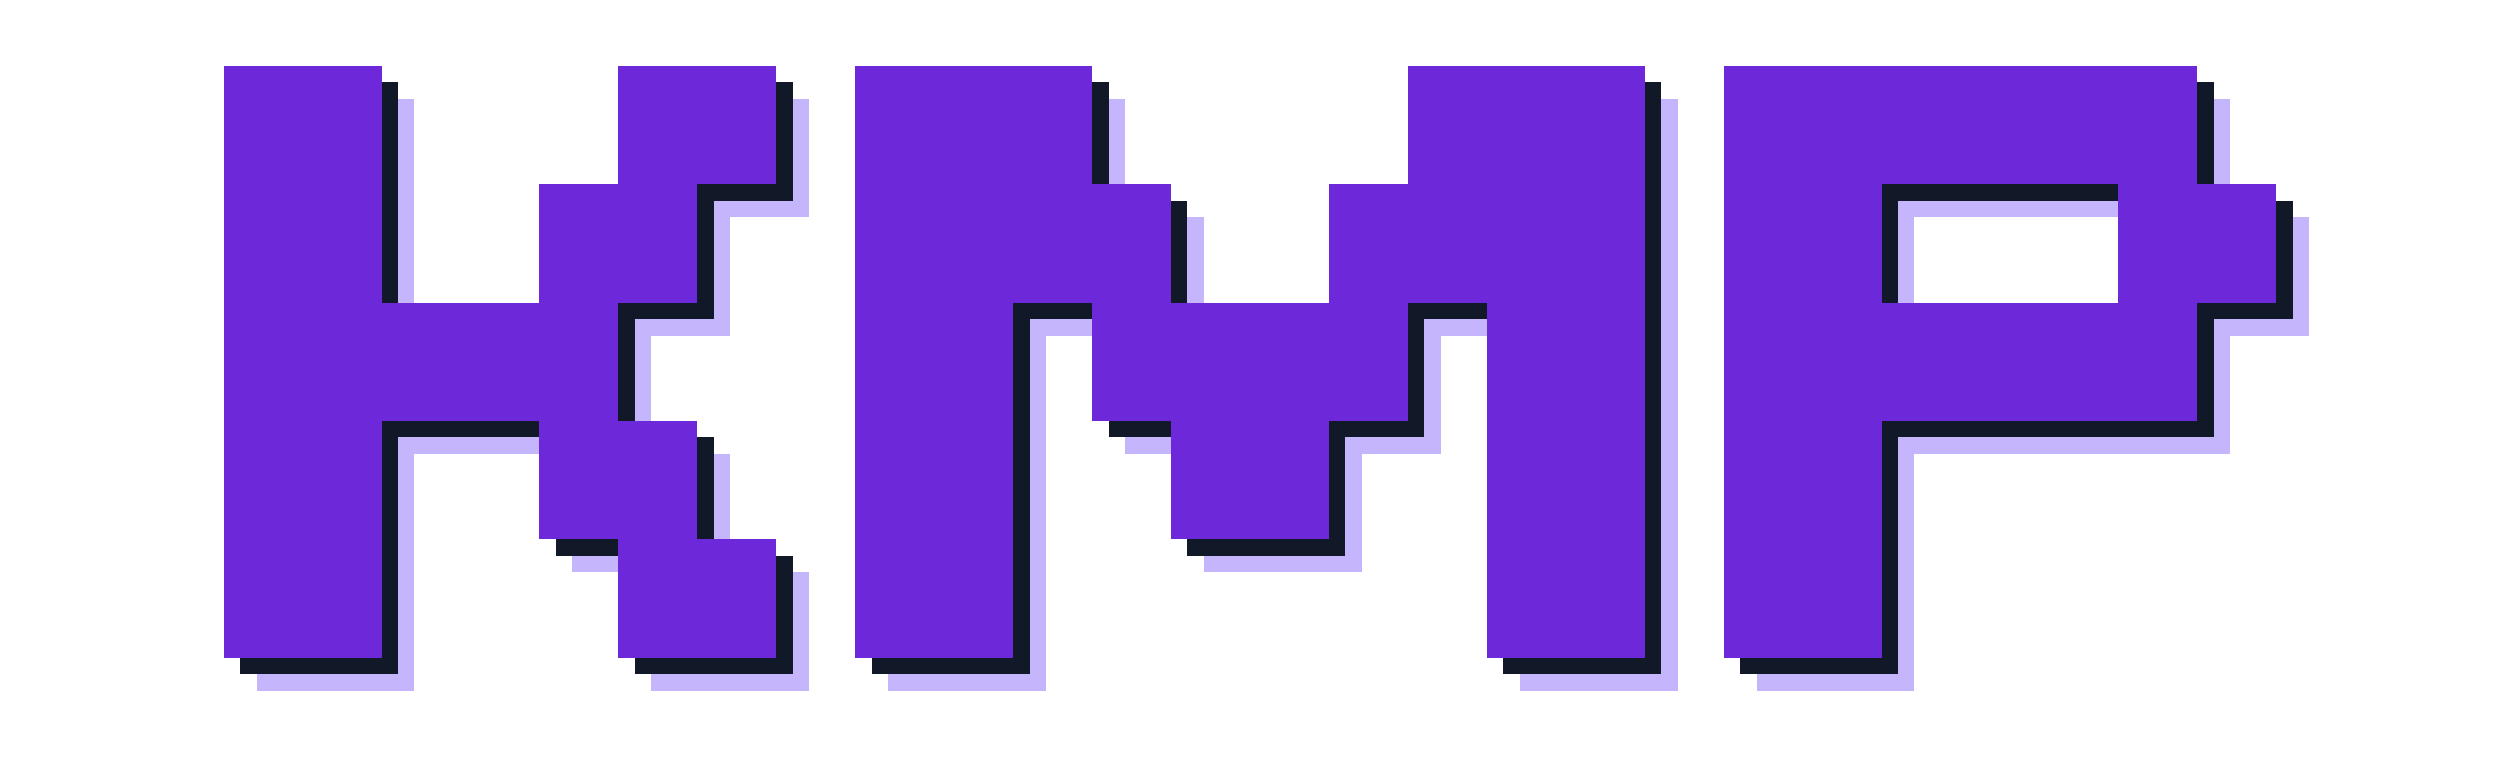
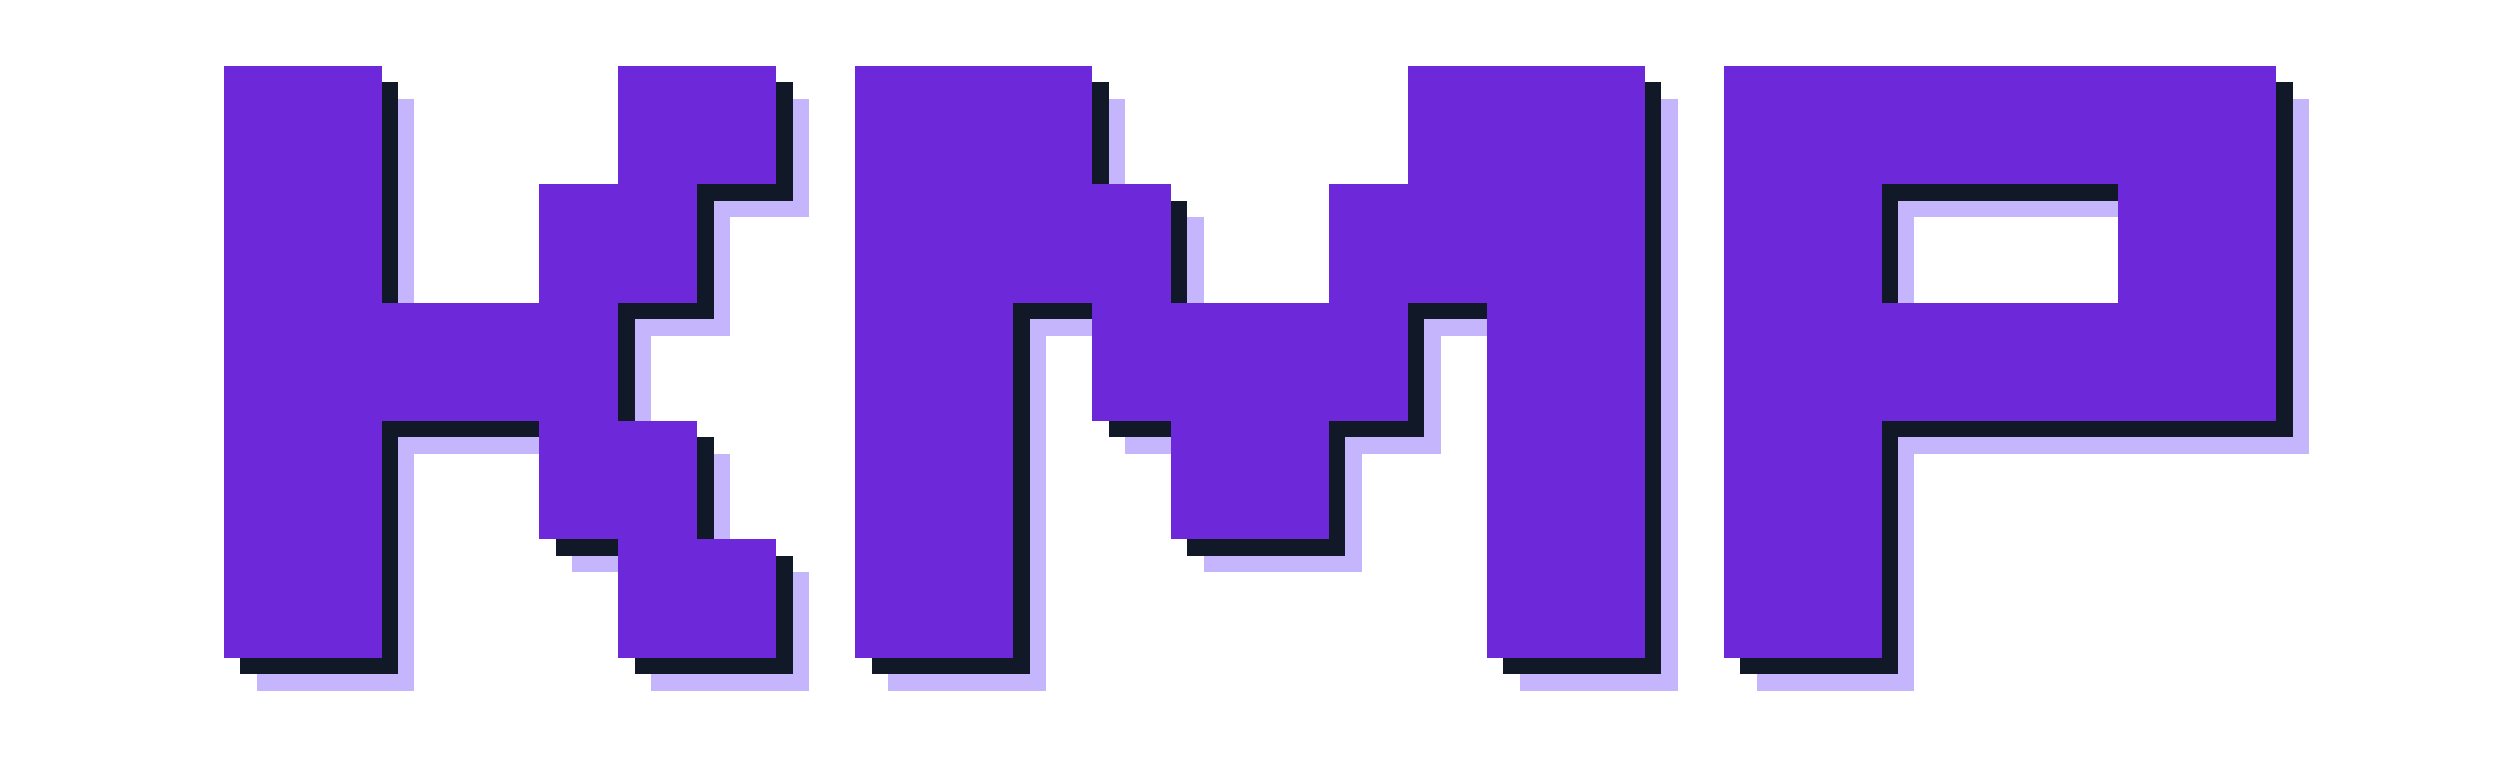
<svg xmlns="http://www.w3.org/2000/svg" width="760" height="230" viewBox="0 0 760 230" role="img" aria-labelledby="title description">
  <style>
    .main { fill: #6d28d9; }
    .shadow-near { fill: #111827; }
    .shadow-far { fill: #c4b5fd; }
    @media (prefers-color-scheme: dark) {
      .main { fill: #c4b5fd; }
      .shadow-near { fill: #080b12; }
      .shadow-far { fill: #8b5cf6; }
    }
  </style>
  <defs>
    <g id="kmp-blocks" shape-rendering="crispEdges">
      <rect x="68" y="20" width="48" height="36" />
      <rect x="188" y="20" width="48" height="36" />
      <rect x="260" y="20" width="72" height="36" />
      <rect x="428" y="20" width="72" height="36" />
-       <rect x="524" y="20" width="144" height="36" />
+       <rect x="524" y="20" width="168" height="36" />
      <rect x="68" y="56" width="48" height="36" />
      <rect x="164" y="56" width="48" height="36" />
      <rect x="260" y="56" width="96" height="36" />
      <rect x="404" y="56" width="96" height="36" />
      <rect x="524" y="56" width="48" height="36" />
      <rect x="644" y="56" width="48" height="36" />
      <rect x="68" y="92" width="120" height="36" />
      <rect x="260" y="92" width="48" height="36" />
      <rect x="332" y="92" width="96" height="36" />
      <rect x="452" y="92" width="48" height="36" />
-       <rect x="524" y="92" width="144" height="36" />
+       <rect x="524" y="92" width="168" height="36" />
      <rect x="68" y="128" width="48" height="36" />
      <rect x="164" y="128" width="48" height="36" />
      <rect x="260" y="128" width="48" height="36" />
      <rect x="356" y="128" width="48" height="36" />
      <rect x="452" y="128" width="48" height="36" />
      <rect x="524" y="128" width="48" height="36" />
      <rect x="68" y="164" width="48" height="36" />
      <rect x="188" y="164" width="48" height="36" />
      <rect x="260" y="164" width="48" height="36" />
      <rect x="452" y="164" width="48" height="36" />
      <rect x="524" y="164" width="48" height="36" />
    </g>
  </defs>
  <use href="#kmp-blocks" class="shadow-far" transform="translate(10 10)" />
  <use href="#kmp-blocks" class="shadow-near" transform="translate(5 5)" />
  <use href="#kmp-blocks" class="main" />
</svg>
